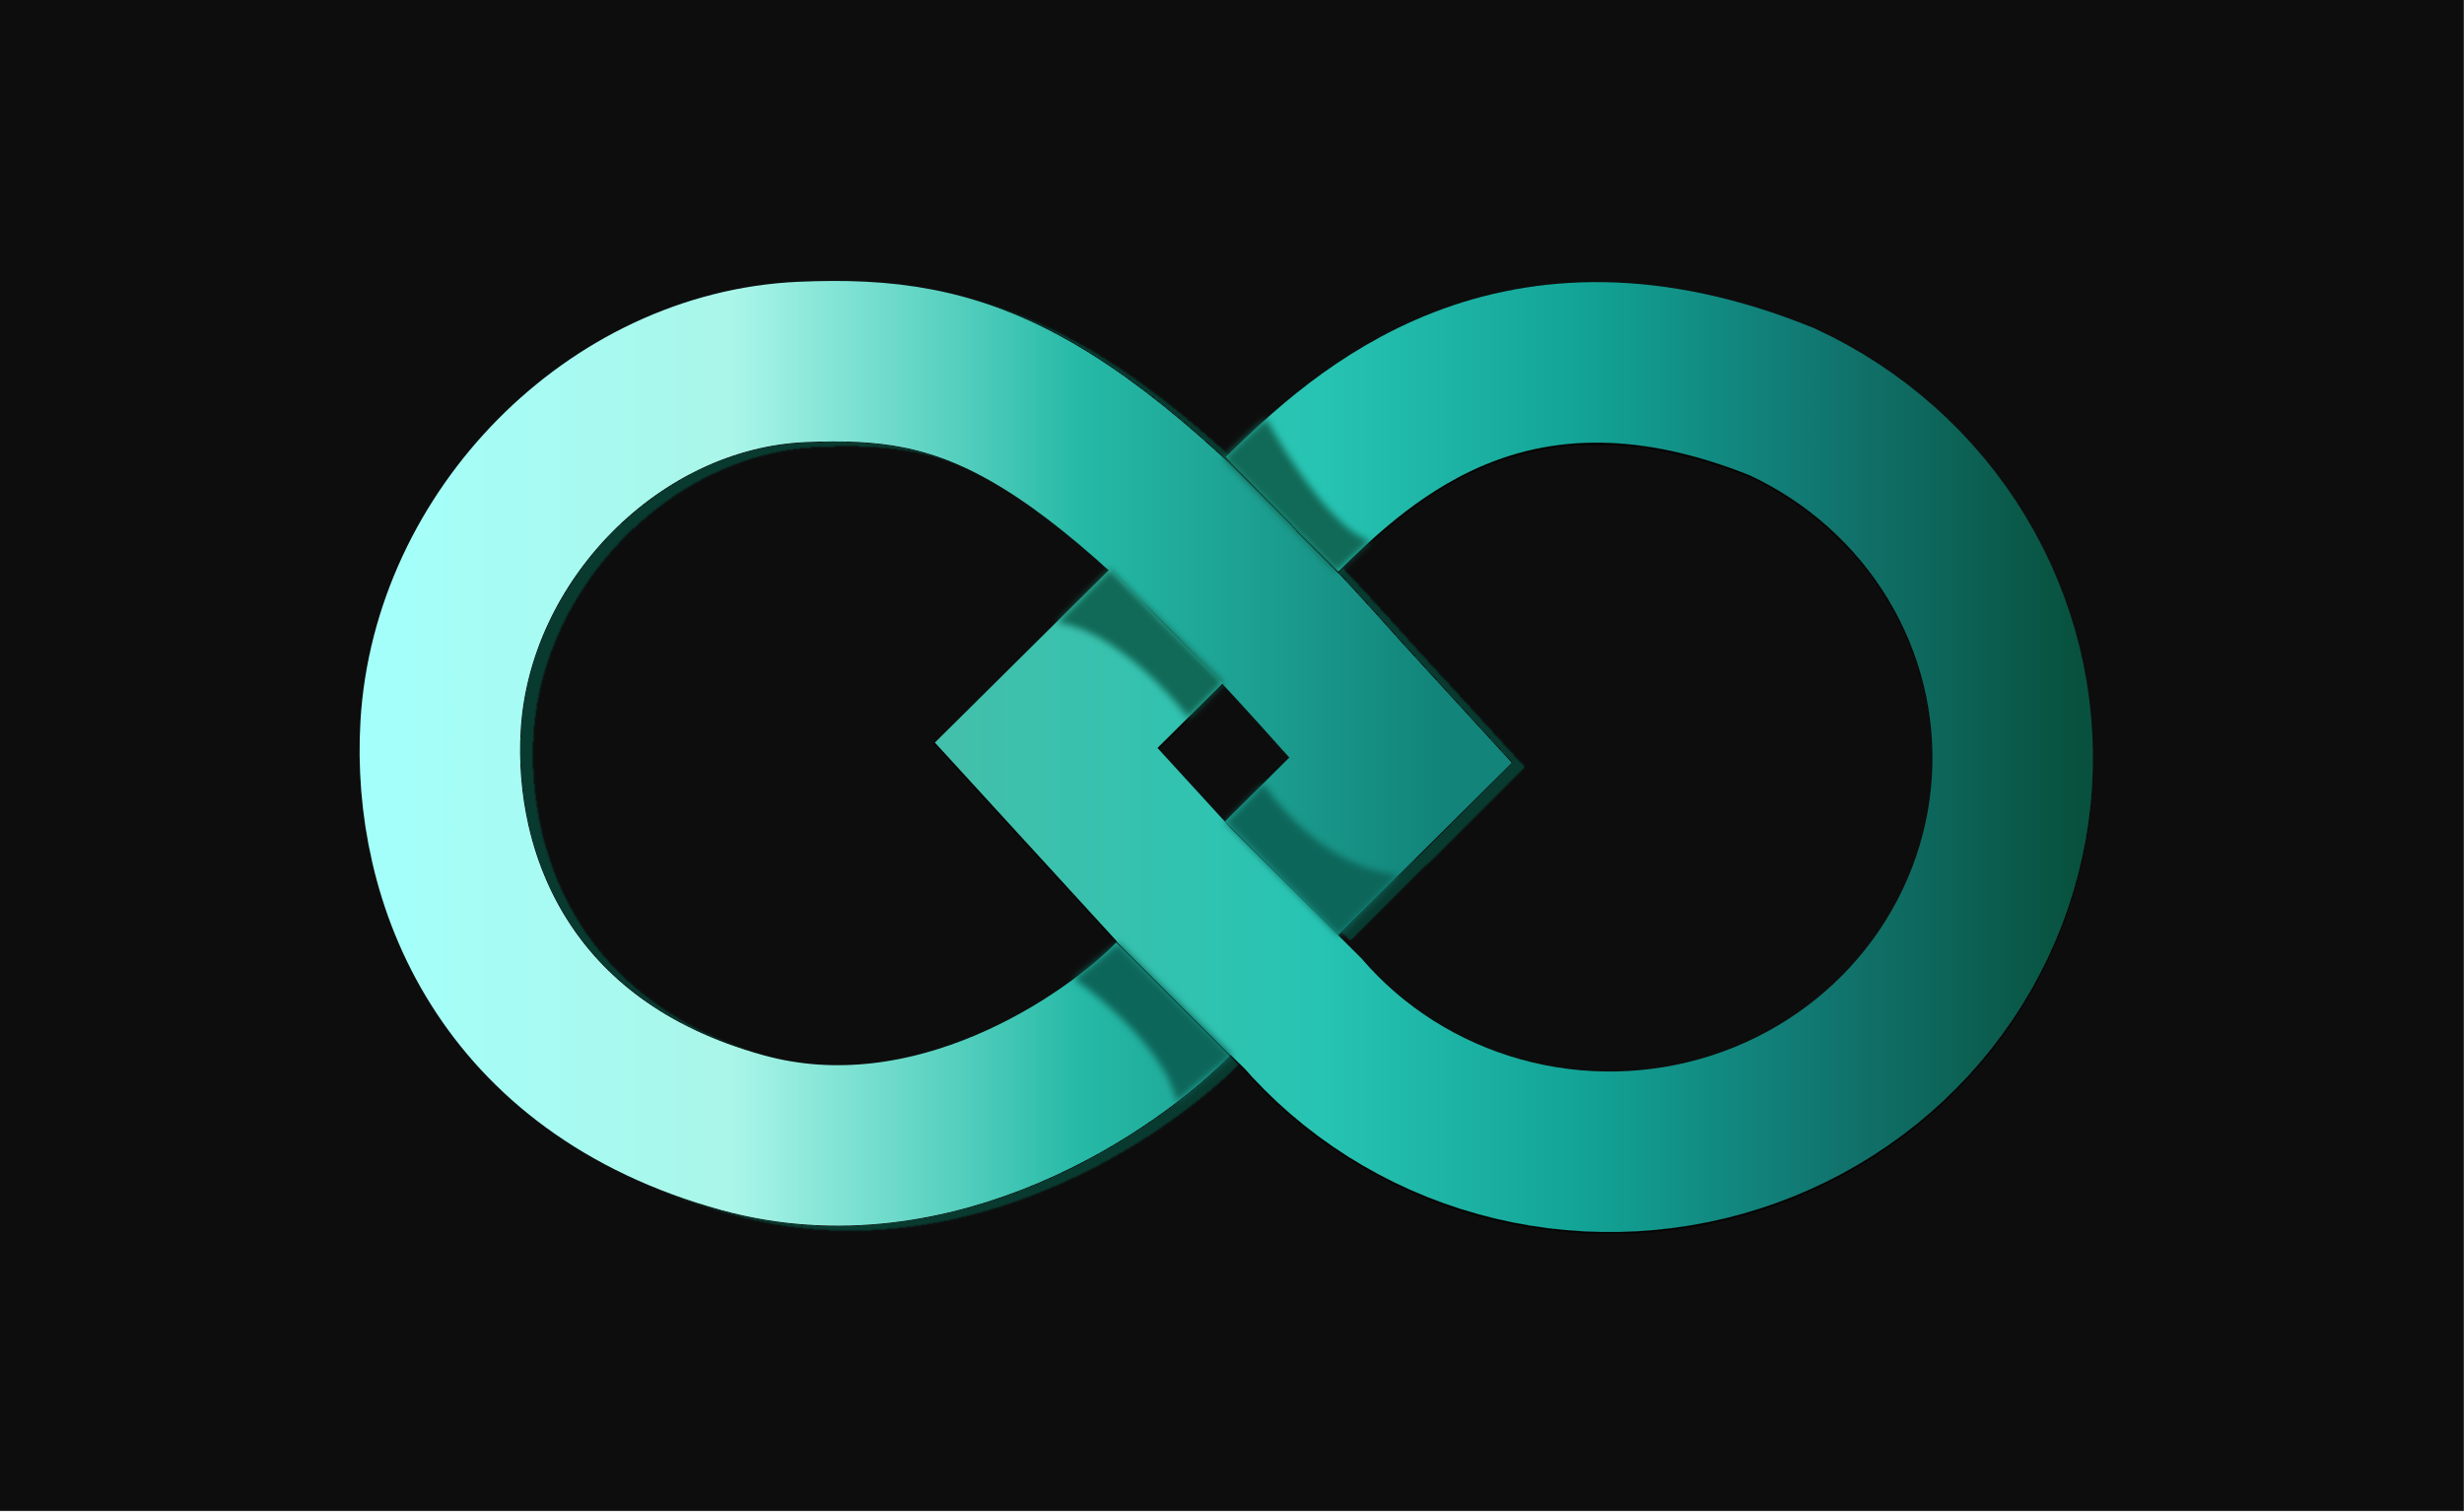
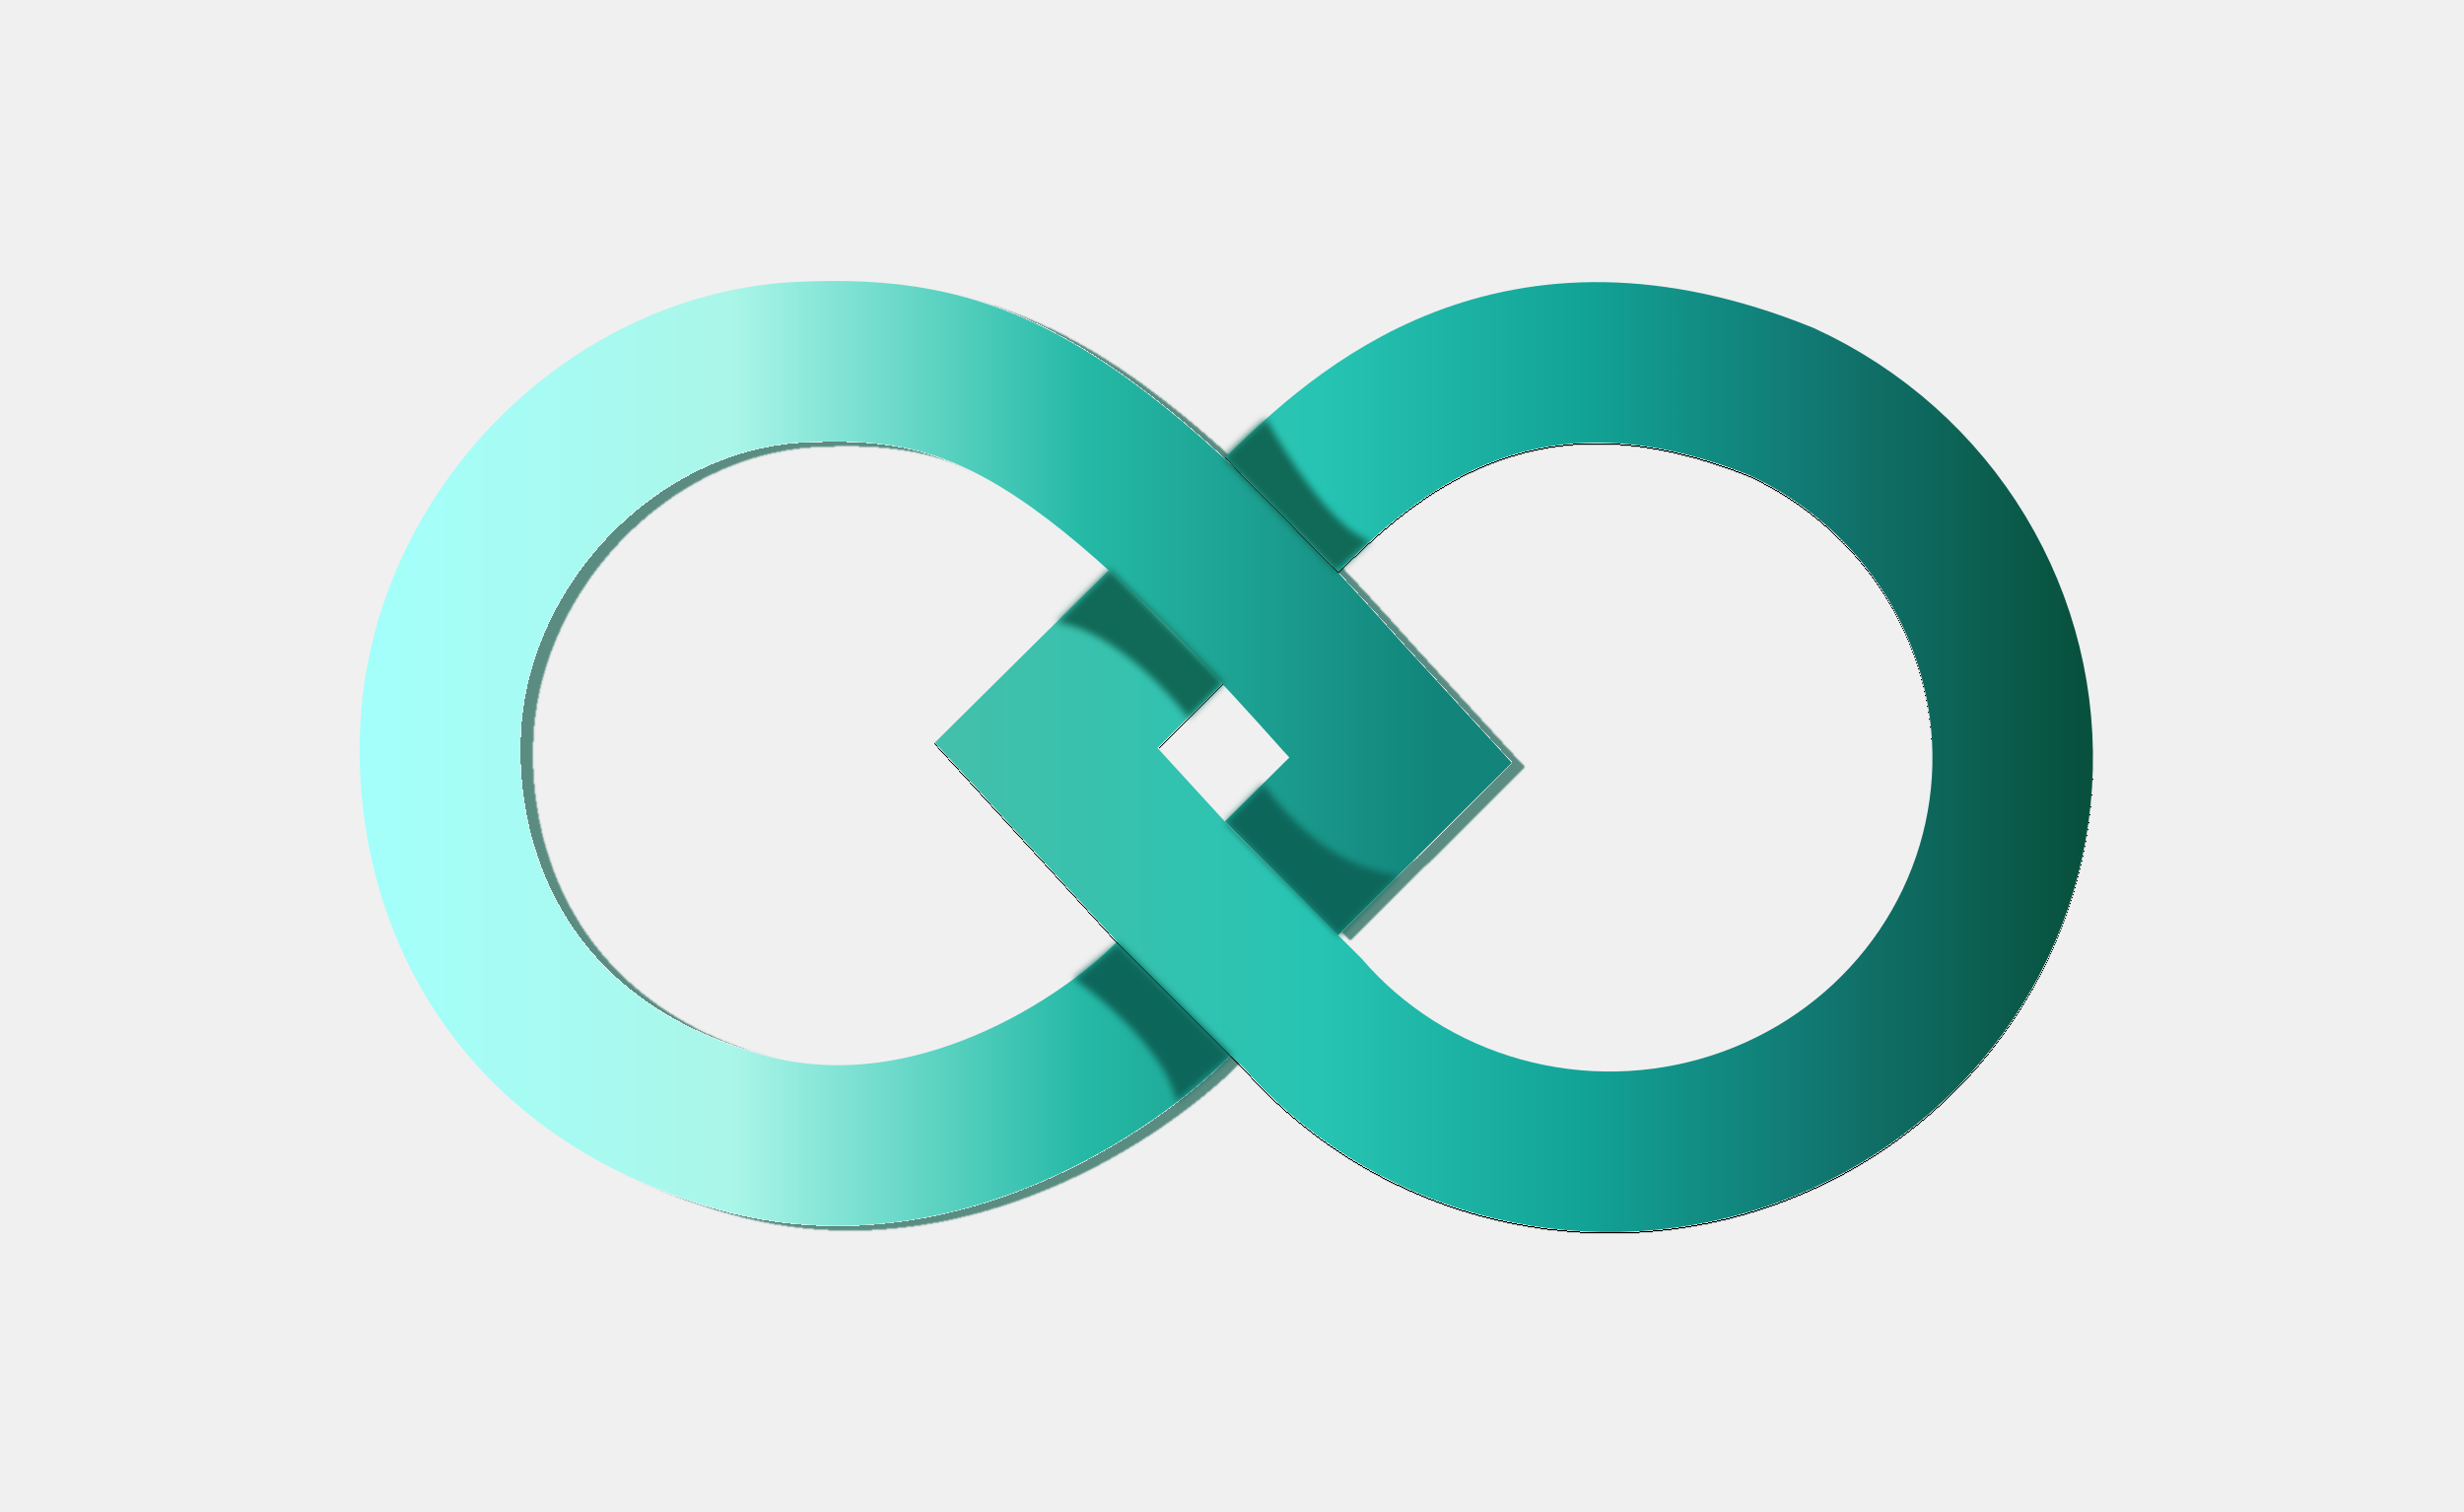
<svg xmlns="http://www.w3.org/2000/svg" width="8367" height="5131" viewBox="0 0 8367 5131" fill="none">
  <g clip-path="url(#clip0_1211_4)">
-     <rect width="8366.47" height="5130.15" fill="white" />
-     <rect width="8366.47" height="5130.15" fill="white" />
-     <rect width="8425.81" height="5130.15" fill="#0D0D0D" />
    <g filter="url(#filter0_d_1211_4)">
      <path d="M3992 3384C3774.6 3609.64 3168.74 4024.3 2521.18 3846.04C1711.73 3623.22 1466.01 2981.63 1496 2465C1533.5 1819 2085.5 1256.5 2724 1229C3284.32 1204.87 3643.13 1335.44 4556.91 2363.7L4756 2581.06L4351.5 2982.5" stroke="url(#paint0_linear_1211_4)" stroke-width="545" />
    </g>
    <g filter="url(#filter1_d_1211_4)">
      <path d="M4418.37 3434.12C4594.45 3638.77 4829.25 3787.14 5092.47 3860.1C5355.68 3933.05 5635.23 3927.24 5895.03 3843.41C6154.83 3759.58 6382.96 3601.58 6549.98 3389.8C6716.99 3178.02 6815.23 2922.19 6832 2655.32C6848.78 2388.44 6783.32 2122.78 6644.09 1892.62C6504.85 1662.45 6298.23 1478.35 6050.88 1364.08C5146.5 998.546 4635 1469 4353.5 1746M4433.68 3450.28L3988.16 3006.23L3552.5 2530.5L3960.5 2126.05" stroke="url(#paint1_linear_1211_4)" stroke-width="545" />
    </g>
    <g filter="url(#filter2_f_1211_4)">
      <path d="M3995 3741.5C3964.6 3580.7 3750.17 3395 3647 3324L3797 3202L4183 3584L3995 3741.5Z" fill="#0D665A" />
    </g>
    <g filter="url(#filter3_f_1211_4)">
      <path d="M4291 2662.5L4162 2792L4547 3177L4749 2971.5C4515 2946.3 4350 2747 4291 2662.5Z" fill="#0D665A" />
    </g>
    <g filter="url(#filter4_f_1211_4)">
      <path d="M4155 2317L3769 1933L3589.5 2114C3767.1 2137.2 3961.67 2338.83 4034.5 2437.5L4155 2317Z" fill="#116957" />
    </g>
    <g filter="url(#filter5_f_1211_4)">
      <path d="M4299.5 1422C4263.5 1451.6 4184 1524.5 4155 1556.5L4537.5 1942.5L4652.5 1836.5C4532.9 1802.9 4367.33 1546.17 4299.5 1422Z" fill="#116957" />
    </g>
  </g>
  <defs>
    <filter id="filter0_d_1211_4" x="1221.11" y="953.975" width="3961.77" height="3230.05" filterUnits="userSpaceOnUse" color-interpolation-filters="sRGB">
      <feFlood flood-opacity="0" result="BackgroundImageFix" />
      <feColorMatrix in="SourceAlpha" type="matrix" values="0 0 0 0 0 0 0 0 0 0 0 0 0 0 0 0 0 0 127 0" result="hardAlpha" />
      <feOffset dx="42" dy="15" />
      <feGaussianBlur stdDeviation="3.55" />
      <feComposite in2="hardAlpha" operator="out" />
      <feColorMatrix type="matrix" values="0 0 0 0 0.021 0 0 0 0 0.325 0 0 0 0 0.264 0 0 0 0.64 0" />
      <feBlend mode="normal" in2="BackgroundImageFix" result="effect1_dropShadow_1211_4" />
      <feBlend mode="normal" in="SourceGraphic" in2="effect1_dropShadow_1211_4" result="shape" />
    </filter>
    <filter id="filter1_d_1211_4" x="3170.64" y="957.904" width="3940.44" height="3233.45" filterUnits="userSpaceOnUse" color-interpolation-filters="sRGB">
      <feFlood flood-opacity="0" result="BackgroundImageFix" />
      <feColorMatrix in="SourceAlpha" type="matrix" values="0 0 0 0 0 0 0 0 0 0 0 0 0 0 0 0 0 0 127 0" result="hardAlpha" />
      <feOffset dy="4" />
      <feGaussianBlur stdDeviation="2" />
      <feComposite in2="hardAlpha" operator="out" />
      <feColorMatrix type="matrix" values="0 0 0 0 0 0 0 0 0 0 0 0 0 0 0 0 0 0 1 0" />
      <feBlend mode="normal" in2="BackgroundImageFix" result="effect1_dropShadow_1211_4" />
      <feBlend mode="normal" in="SourceGraphic" in2="effect1_dropShadow_1211_4" result="shape" />
    </filter>
    <filter id="filter2_f_1211_4" x="3620.9" y="3175.9" width="588.2" height="591.7" filterUnits="userSpaceOnUse" color-interpolation-filters="sRGB">
      <feFlood flood-opacity="0" result="BackgroundImageFix" />
      <feBlend mode="normal" in="SourceGraphic" in2="BackgroundImageFix" result="shape" />
      <feGaussianBlur stdDeviation="13.05" result="effect1_foregroundBlur_1211_4" />
    </filter>
    <filter id="filter3_f_1211_4" x="4135.9" y="2636.4" width="639.2" height="566.7" filterUnits="userSpaceOnUse" color-interpolation-filters="sRGB">
      <feFlood flood-opacity="0" result="BackgroundImageFix" />
      <feBlend mode="normal" in="SourceGraphic" in2="BackgroundImageFix" result="shape" />
      <feGaussianBlur stdDeviation="13.05" result="effect1_foregroundBlur_1211_4" />
    </filter>
    <filter id="filter4_f_1211_4" x="3563.5" y="1907" width="617.5" height="556.5" filterUnits="userSpaceOnUse" color-interpolation-filters="sRGB">
      <feFlood flood-opacity="0" result="BackgroundImageFix" />
      <feBlend mode="normal" in="SourceGraphic" in2="BackgroundImageFix" result="shape" />
      <feGaussianBlur stdDeviation="13" result="effect1_foregroundBlur_1211_4" />
    </filter>
    <filter id="filter5_f_1211_4" x="4129" y="1396" width="549.5" height="572.5" filterUnits="userSpaceOnUse" color-interpolation-filters="sRGB">
      <feFlood flood-opacity="0" result="BackgroundImageFix" />
      <feBlend mode="normal" in="SourceGraphic" in2="BackgroundImageFix" result="shape" />
      <feGaussianBlur stdDeviation="13" result="effect1_foregroundBlur_1211_4" />
    </filter>
    <linearGradient id="paint0_linear_1211_4" x1="4892" y1="2542" x2="1308.5" y2="2542" gradientUnits="userSpaceOnUse">
      <stop stop-color="#12847A" />
      <stop offset="0.339" stop-color="#25B9A6" />
      <stop offset="0.671" stop-color="#AAF6E9" />
      <stop offset="1" stop-color="#A4FFFA" />
    </linearGradient>
    <linearGradient id="paint1_linear_1211_4" x1="3264.5" y1="2573.55" x2="7055.92" y2="2573.63" gradientUnits="userSpaceOnUse">
      <stop stop-color="#42C0AB" />
      <stop offset="0.322" stop-color="#27C4B3" />
      <stop offset="0.558" stop-color="#12A396" />
      <stop offset="0.773" stop-color="#117670" />
      <stop offset="1" stop-color="#08513E" />
    </linearGradient>
    <clipPath id="clip0_1211_4">
      <rect width="8366.47" height="5130.15" fill="white" />
    </clipPath>
  </defs>
</svg>
